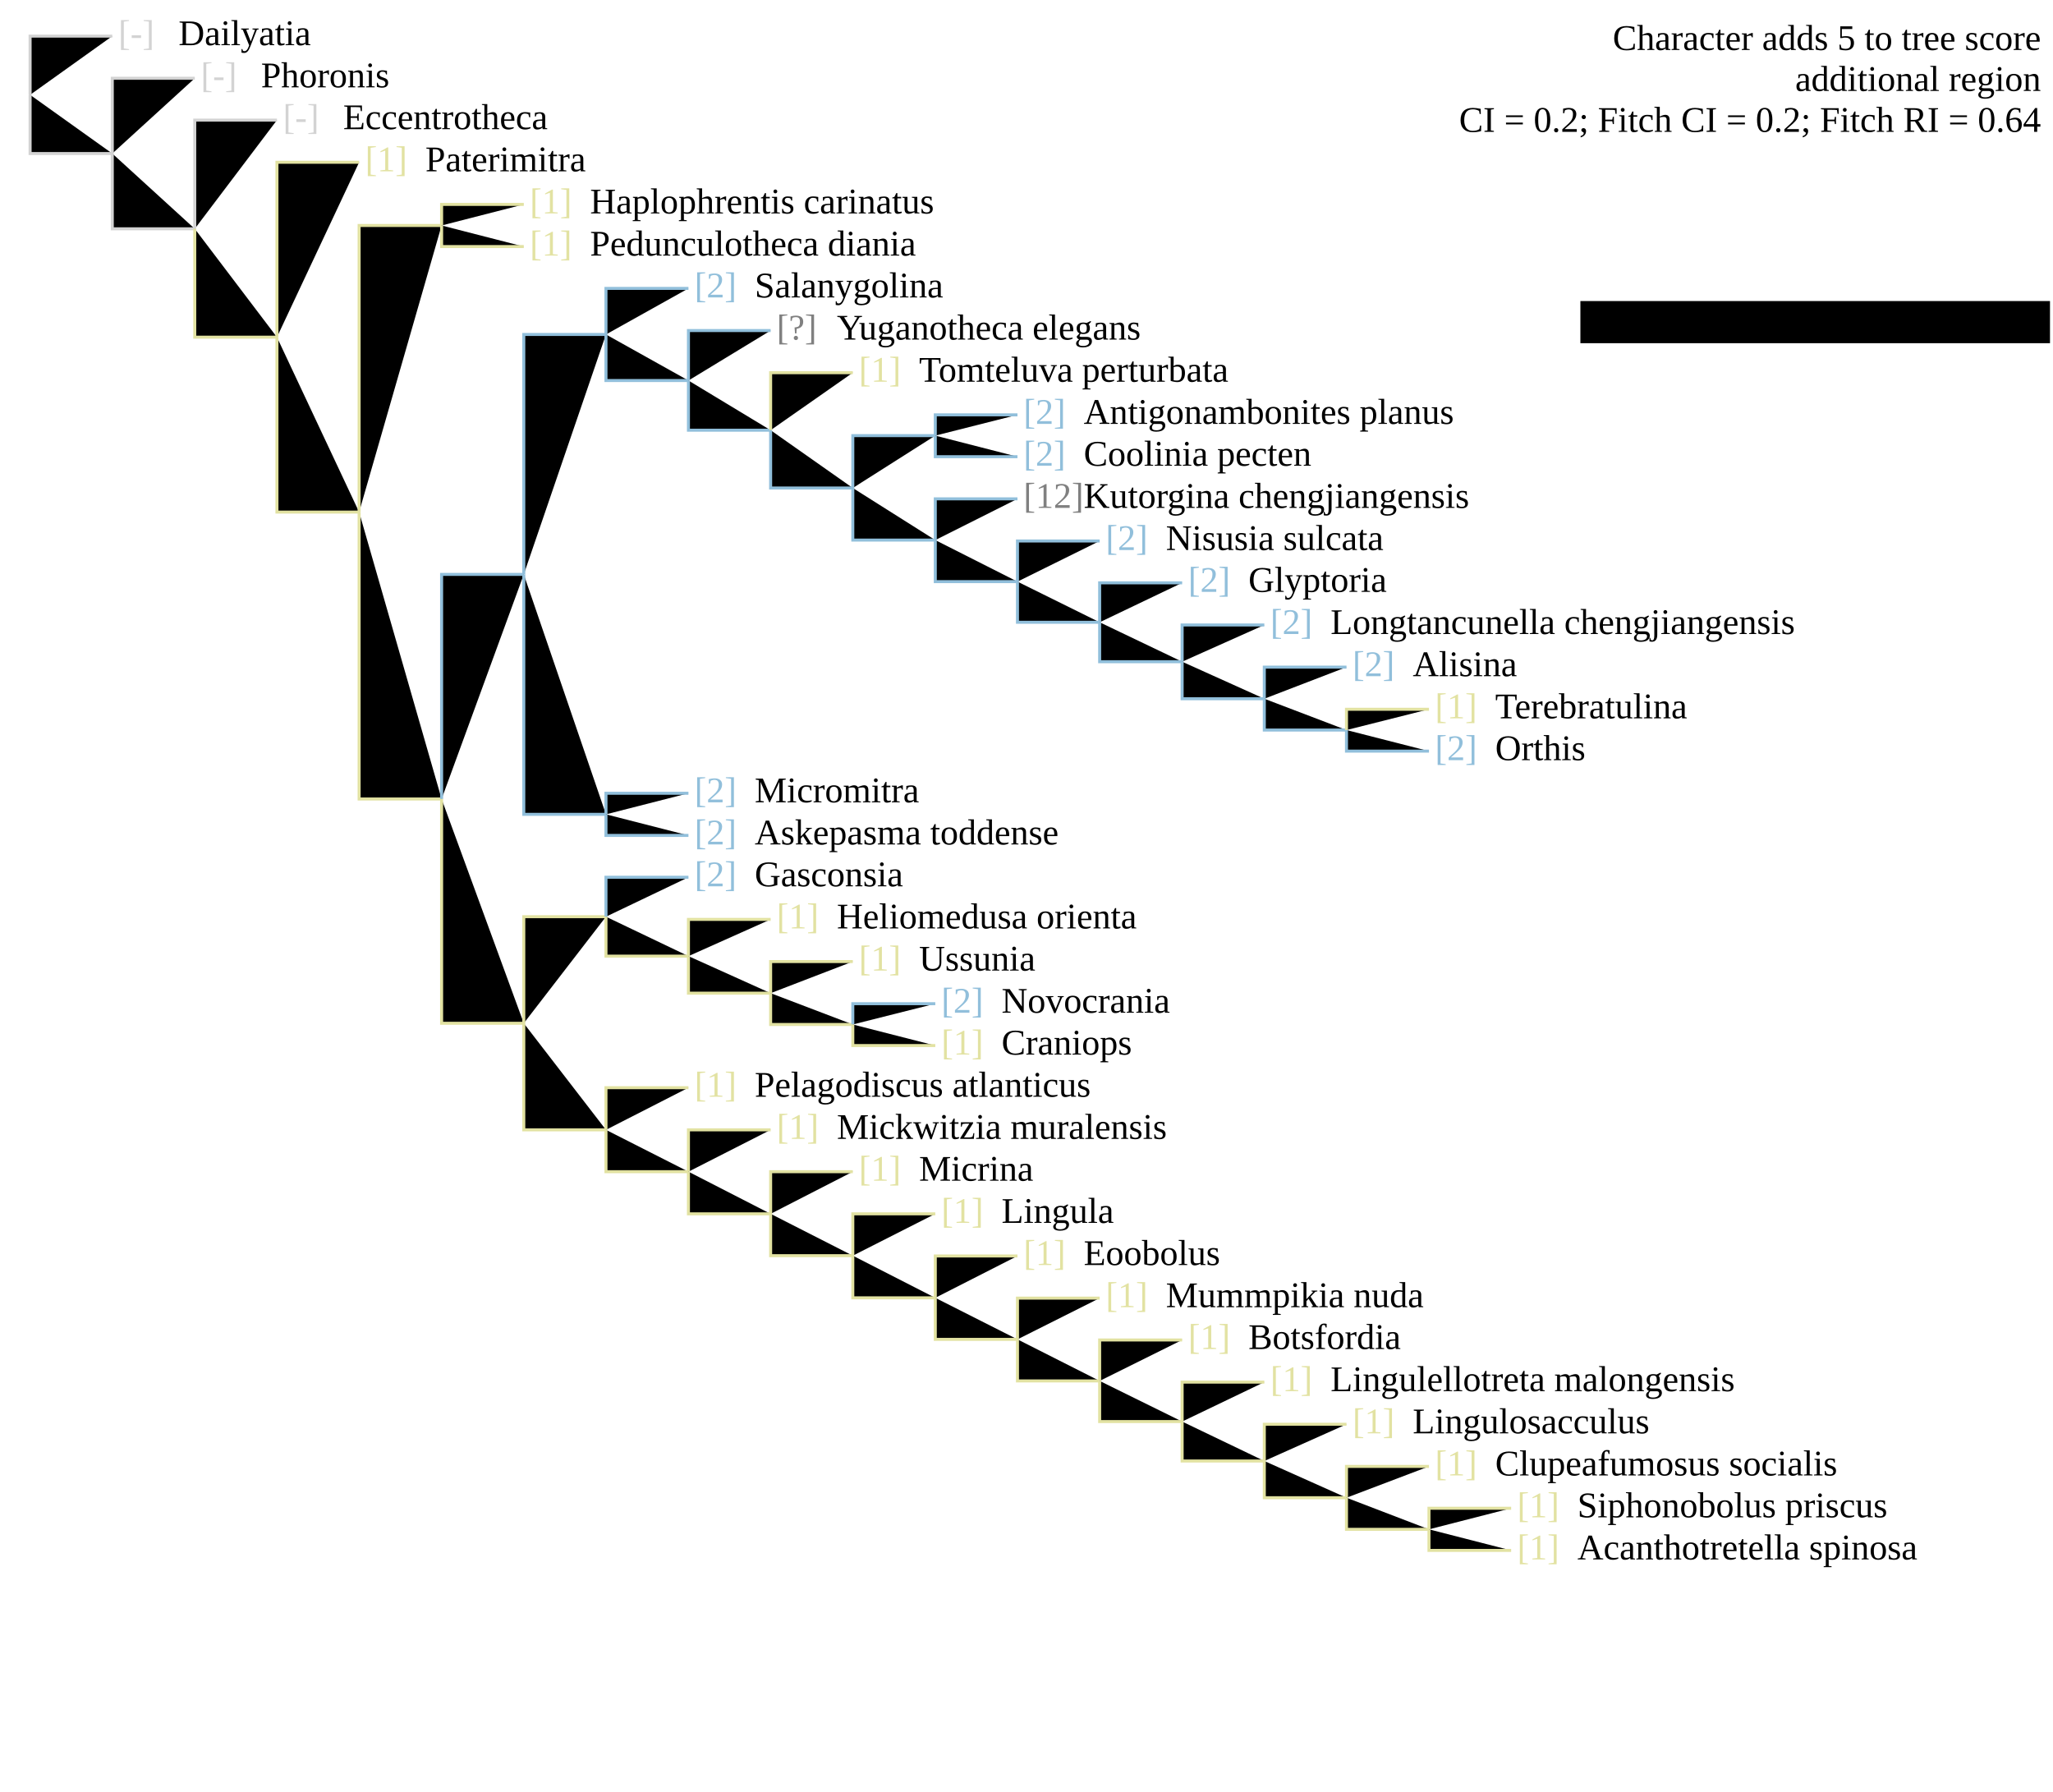
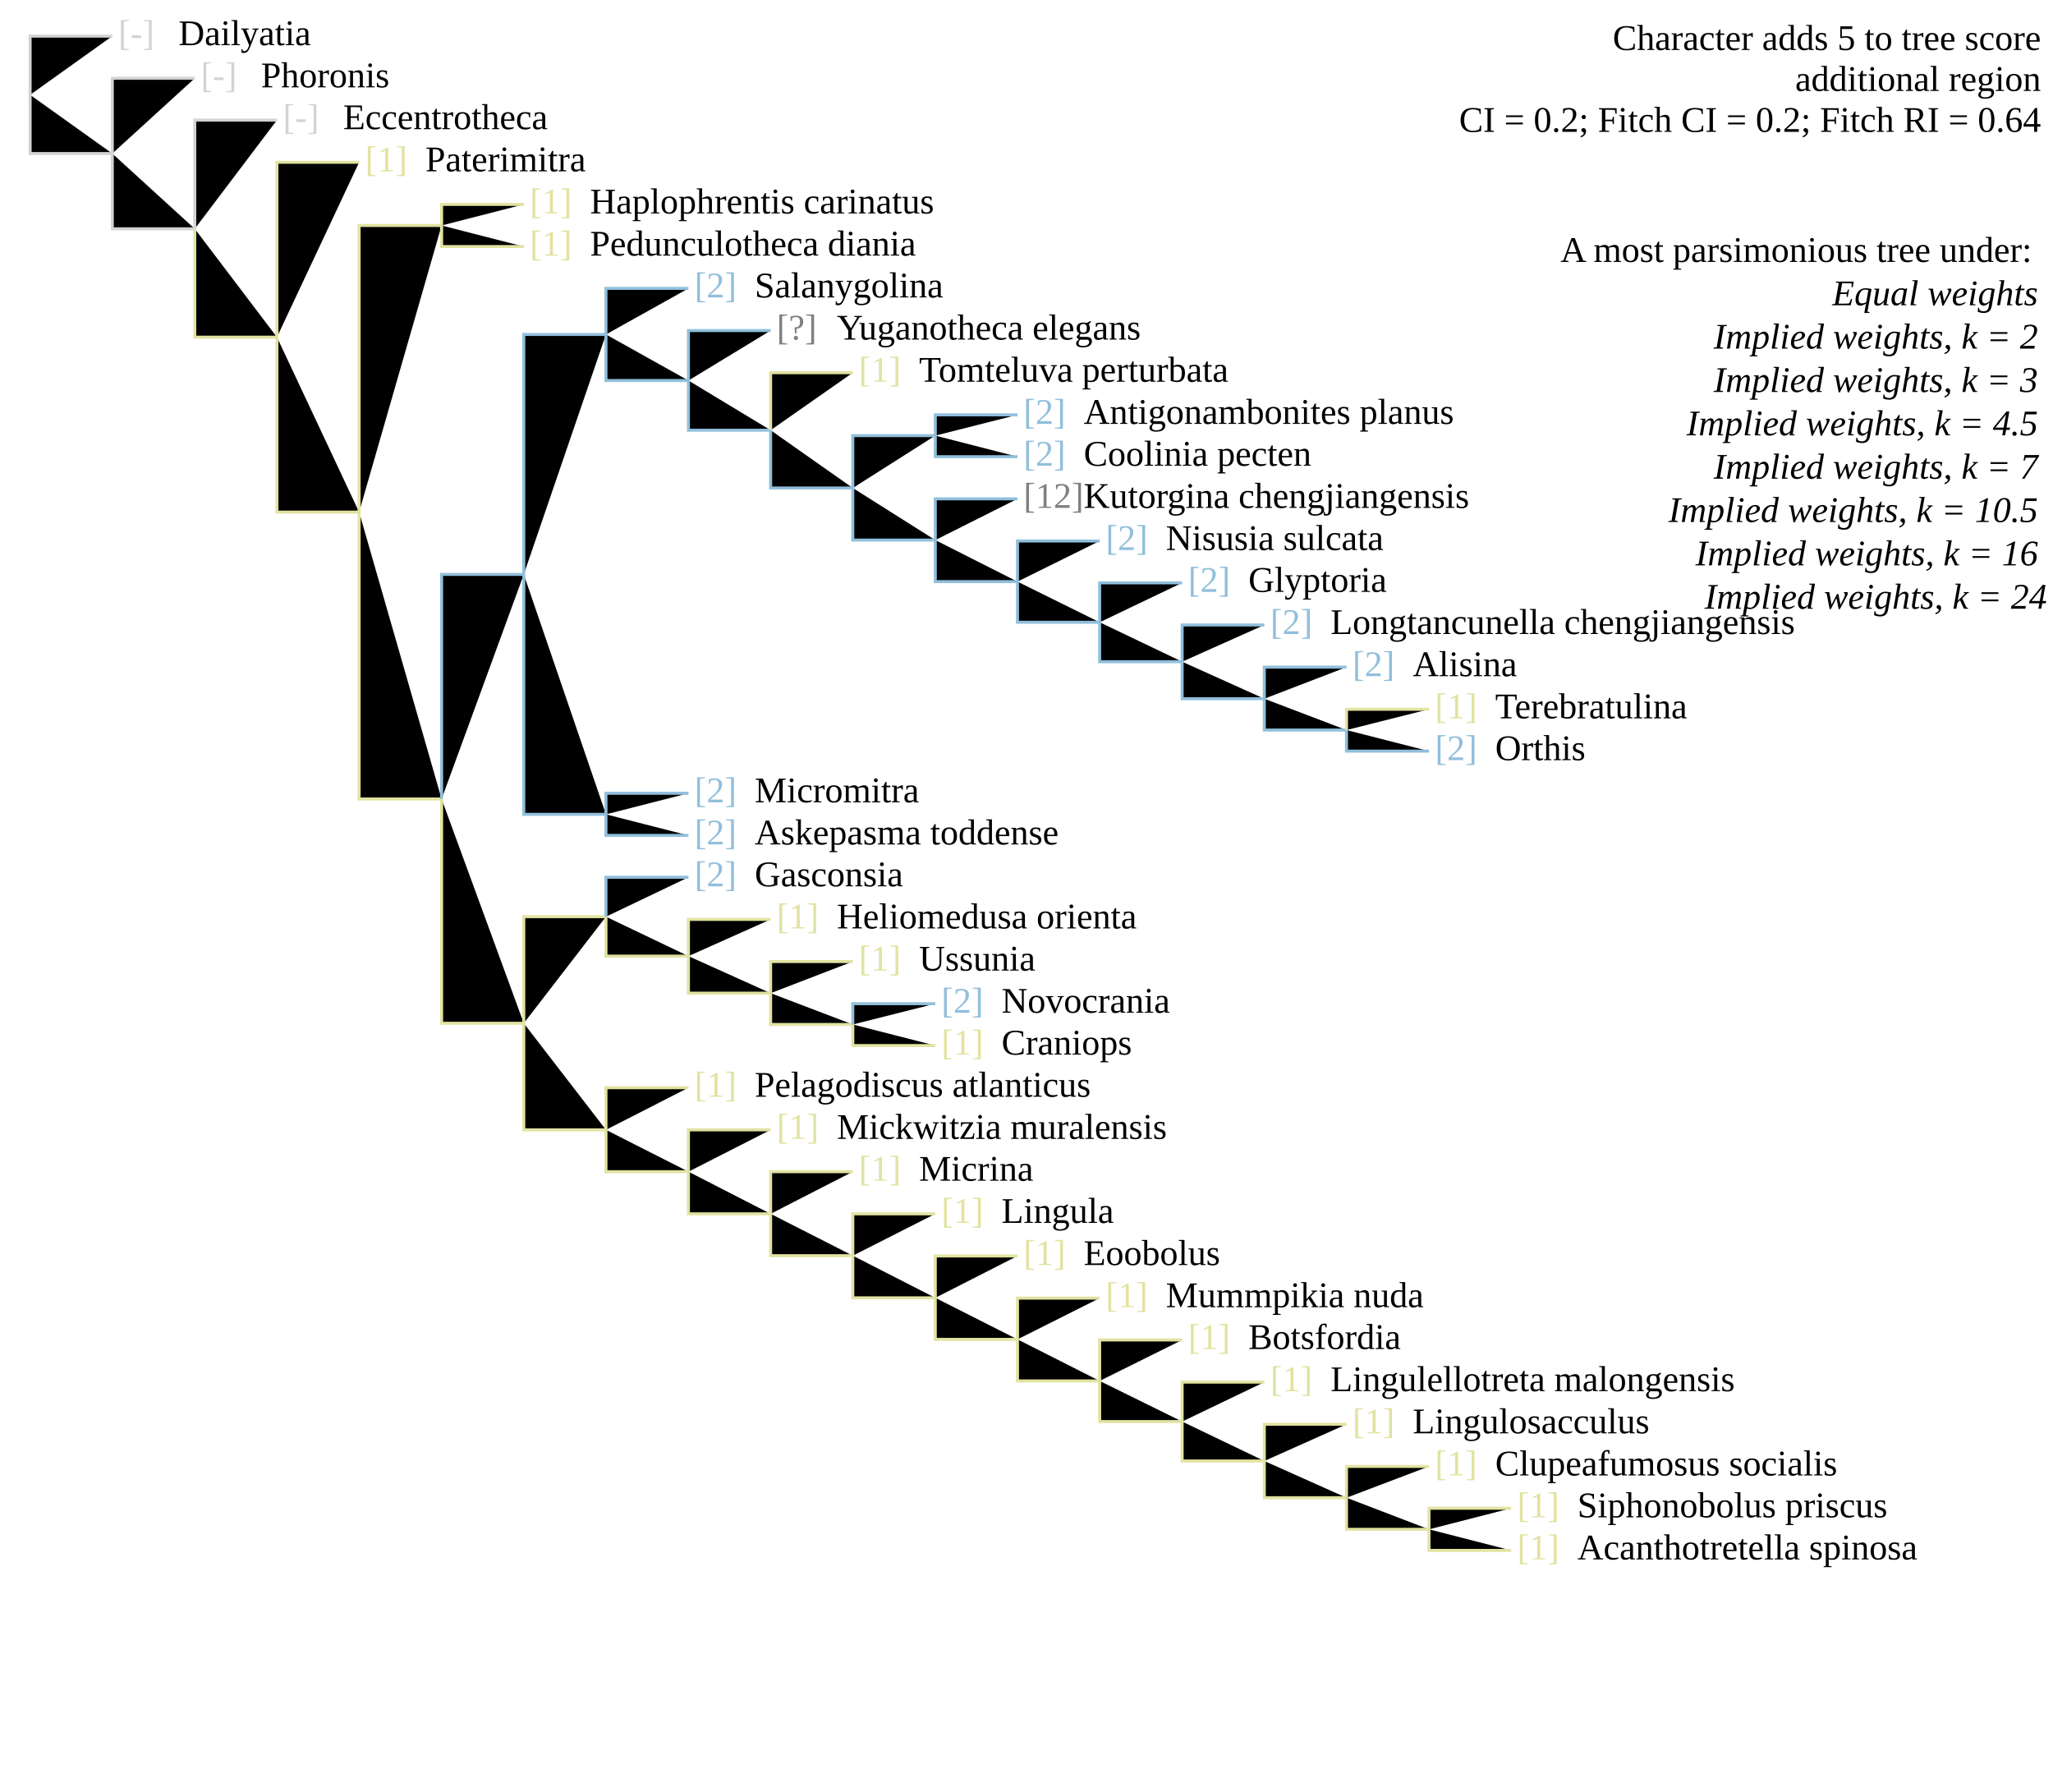
<svg xmlns="http://www.w3.org/2000/svg" version="1.1" width="682" height="595" class="tree" char="4">
+   <text x="678" y="16.6" text-anchor="end" class="stepsLabel">Character adds <tspan class="score">5</tspan> to tree score</text>
+   <text x="678" y="30.2" text-anchor="end" class="stepsLabel">
+     <tspan class="score" /> additional region</text>
+   <text x="678" y="43.8" text-anchor="end" class="stepsLabel">CI = 0.2; Fitch CI = 0.2; Fitch RI = 0.64</text>
+   <text x="678" y="71" text-anchor="end" class="stepsLabel">
+     <tspan dy="16">A most parsimonious tree under:</tspan>
+     <tspan x="680" style="font-style:italic" class="thisAn" dy="1.2em" />
+     <tspan x="680" style="font-style:italic" class="notThisAn" dy="1.2em" />
+     <tspan x="680" style="font-style:italic" class="notThisAn" dy="1.2em" />
+     <tspan x="680" style="font-style:italic" class="notThisAn" dy="1.2em" />
+     <tspan x="680" style="font-style:italic" class="notThisAn" dy="1.2em" />
+     <tspan x="680" style="font-style:italic" class="notThisAn" dy="1.2em" />
+     <tspan x="680" style="font-style:italic" class="notThisAn" dy="1.2em" />
+     <tspan x="680" style="font-style:italic" class="notThisAn" dy="1.2em">Equal weights</tspan>
+     <tspan x="680" style="font-style:italic" class="thisAn" dy="1.2em" />
+     <tspan x="680" style="font-style:italic" class="notThisAn" dy="1.2em" />
+     <tspan x="680" style="font-style:italic" class="notThisAn" dy="1.2em" />
+     <tspan x="680" style="font-style:italic" class="notThisAn" dy="1.2em" />
+     <tspan x="680" style="font-style:italic" class="notThisAn" dy="1.2em" />
+     <tspan x="680" style="font-style:italic" class="notThisAn" dy="1.2em" />
+     <tspan x="680" style="font-style:italic" class="notThisAn" dy="1.2em" />
+     <tspan x="680" style="font-style:italic" class="notThisAn" dy="1.2em">Implied weights, k = 2</tspan>
+     <tspan x="680" style="font-style:italic" class="thisAn" dy="1.2em" />
+     <tspan x="680" style="font-style:italic" class="notThisAn" dy="1.2em" />
+     <tspan x="680" style="font-style:italic" class="notThisAn" dy="1.2em" />
+     <tspan x="680" style="font-style:italic" class="notThisAn" dy="1.2em" />
+     <tspan x="680" style="font-style:italic" class="notThisAn" dy="1.2em" />
+     <tspan x="680" style="font-style:italic" class="notThisAn" dy="1.2em" />
+     <tspan x="680" style="font-style:italic" class="notThisAn" dy="1.2em" />
+     <tspan x="680" style="font-style:italic" class="notThisAn" dy="1.2em">Implied weights, k = 3</tspan>
+     <tspan x="680" style="font-style:italic" class="thisAn" dy="1.2em" />
+     <tspan x="680" style="font-style:italic" class="notThisAn" dy="1.2em" />
+     <tspan x="680" style="font-style:italic" class="notThisAn" dy="1.2em" />
+     <tspan x="680" style="font-style:italic" class="notThisAn" dy="1.2em" />
+     <tspan x="680" style="font-style:italic" class="notThisAn" dy="1.2em" />
+     <tspan x="680" style="font-style:italic" class="notThisAn" dy="1.2em" />
+     <tspan x="680" style="font-style:italic" class="notThisAn" dy="1.2em" />
+     <tspan x="680" style="font-style:italic" class="notThisAn" dy="1.2em">Implied weights, k = 4.5</tspan>
+     <tspan x="680" style="font-style:italic" class="thisAn" dy="1.2em" />
+     <tspan x="680" style="font-style:italic" class="notThisAn" dy="1.2em" />
+     <tspan x="680" style="font-style:italic" class="notThisAn" dy="1.2em" />
+     <tspan x="680" style="font-style:italic" class="notThisAn" dy="1.2em" />
+     <tspan x="680" style="font-style:italic" class="notThisAn" dy="1.2em" />
+     <tspan x="680" style="font-style:italic" class="notThisAn" dy="1.2em" />
+     <tspan x="680" style="font-style:italic" class="notThisAn" dy="1.2em" />
+     <tspan x="680" style="font-style:italic" class="notThisAn" dy="1.2em">Implied weights, k = 7</tspan>
+     <tspan x="680" style="font-style:italic" class="thisAn" dy="1.2em" />
+     <tspan x="680" style="font-style:italic" class="notThisAn" dy="1.2em" />
+     <tspan x="680" style="font-style:italic" class="notThisAn" dy="1.2em" />
+     <tspan x="680" style="font-style:italic" class="notThisAn" dy="1.2em" />
+     <tspan x="680" style="font-style:italic" class="notThisAn" dy="1.2em" />
+     <tspan x="680" style="font-style:italic" class="notThisAn" dy="1.2em" />
+     <tspan x="680" style="font-style:italic" class="notThisAn" dy="1.2em" />
+     <tspan x="680" style="font-style:italic" class="notThisAn" dy="1.2em">Implied weights, k = 10.5</tspan>
+     <tspan x="680" style="font-style:italic" class="thisAn" dy="1.2em" />
+     <tspan x="680" style="font-style:italic" class="notThisAn" dy="1.2em" />
+     <tspan x="680" style="font-style:italic" class="notThisAn" dy="1.2em" />
+     <tspan x="680" style="font-style:italic" class="notThisAn" dy="1.2em" />
+     <tspan x="680" style="font-style:italic" class="notThisAn" dy="1.2em" />
+     <tspan x="680" style="font-style:italic" class="notThisAn" dy="1.2em" />
+     <tspan x="680" style="font-style:italic" class="notThisAn" dy="1.2em" />
+     <tspan x="680" style="font-style:italic" class="notThisAn" dy="1.2em">Implied weights, k = 16</tspan>
+     <tspan x="680" style="font-style:italic" class="thisAn" dy="1.2em" />
+     <tspan x="680" style="font-style:italic" class="notThisAn" dy="1.2em" />
+     <tspan x="680" style="font-style:italic" class="notThisAn" dy="1.2em" />
+     <tspan x="680" style="font-style:italic" class="notThisAn" dy="1.2em" />
+     <tspan x="680" style="font-style:italic" class="notThisAn" dy="1.2em" />
+     <tspan x="680" style="font-style:italic" class="notThisAn" dy="1.2em" />
+     <tspan x="680" style="font-style:italic" class="notThisAn" dy="1.2em" />
+     <tspan x="680" style="font-style:italic" class="notThisAn" dy="1.2em">Implied weights, k = 24</tspan>
+   </text>
  <text x="39.3" y="15" fill="lightgrey" class="flag">[-]</text>
  <text x="59.3" y="15" class="taxonLabel">Dailyatia</text>
  <text x="94" y="42.9" fill="lightgrey" class="flag">[-]</text>
  <text x="114" y="42.9" class="taxonLabel">Eccentrotheca</text>
  <text x="66.7" y="29" fill="lightgrey" class="flag">[-]</text>
  <text x="86.7" y="29" class="taxonLabel">Phoronis</text>
  <text x="121.3" y="56.9" fill="#e2e2a2" class="flag">[1]</text>
  <text x="141.3" y="56.9" class="taxonLabel">Paterimitra</text>
  <text x="176" y="84.9" fill="#e2e2a2" class="flag">[1]</text>
  <text x="196" y="84.9" class="taxonLabel">Pedunculotheca diania</text>
  <text x="176" y="70.9" fill="#e2e2a2" class="flag">[1]</text>
  <text x="196" y="70.9" class="taxonLabel">Haplophrentis carinatus</text>
  <text x="230.7" y="294.4" fill="#91bfdb" class="flag">[2]</text>
  <text x="250.7" y="294.4" class="taxonLabel">Gasconsia</text>
  <text x="258" y="308.4" fill="#e2e2a2" class="flag">[1]</text>
  <text x="278" y="308.4" class="taxonLabel">Heliomedusa orienta</text>
  <text x="285.3" y="322.4" fill="#e2e2a2" class="flag">[1]</text>
  <text x="305.3" y="322.4" class="taxonLabel">Ussunia</text>
  <text x="312.7" y="350.3" fill="#e2e2a2" class="flag">[1]</text>
  <text x="332.7" y="350.3" class="taxonLabel">Craniops</text>
  <text x="312.7" y="336.4" fill="#91bfdb" class="flag">[2]</text>
  <text x="332.7" y="336.4" class="taxonLabel">Novocrania</text>
  <text x="230.7" y="364.3" fill="#e2e2a2" class="flag">[1]</text>
  <text x="250.7" y="364.3" class="taxonLabel">Pelagodiscus atlanticus</text>
  <text x="258" y="378.3" fill="#e2e2a2" class="flag">[1]</text>
  <text x="278" y="378.3" class="taxonLabel">Mickwitzia muralensis</text>
  <text x="285.3" y="392.2" fill="#e2e2a2" class="flag">[1]</text>
  <text x="305.3" y="392.2" class="taxonLabel">Micrina</text>
  <text x="312.7" y="406.2" fill="#e2e2a2" class="flag">[1]</text>
  <text x="332.7" y="406.2" class="taxonLabel">Lingula</text>
  <text x="340" y="420.2" fill="#e2e2a2" class="flag">[1]</text>
  <text x="360" y="420.2" class="taxonLabel">Eoobolus</text>
  <text x="367.3" y="434.2" fill="#e2e2a2" class="flag">[1]</text>
  <text x="387.3" y="434.2" class="taxonLabel">Mummpikia nuda</text>
  <text x="394.7" y="448.1" fill="#e2e2a2" class="flag">[1]</text>
  <text x="414.7" y="448.1" class="taxonLabel">Botsfordia</text>
  <text x="449.3" y="476.1" fill="#e2e2a2" class="flag">[1]</text>
  <text x="469.3" y="476.1" class="taxonLabel">Lingulosacculus</text>
  <text x="422" y="462.1" fill="#e2e2a2" class="flag">[1]</text>
  <text x="442" y="462.1" class="taxonLabel">Lingulellotreta malongensis</text>
  <text x="476.7" y="490.1" fill="#e2e2a2" class="flag">[1]</text>
  <text x="496.7" y="490.1" class="taxonLabel">Clupeafumosus socialis</text>
  <text x="504" y="518" fill="#e2e2a2" class="flag">[1]</text>
  <text x="524" y="518" class="taxonLabel">Acanthotretella spinosa</text>
  <text x="504" y="504" fill="#e2e2a2" class="flag">[1]</text>
  <text x="524" y="504" class="taxonLabel">Siphonobolus priscus</text>
  <text x="230.7" y="280.5" fill="#91bfdb" class="flag">[2]</text>
  <text x="250.7" y="280.5" class="taxonLabel">Askepasma toddense</text>
  <text x="230.7" y="266.5" fill="#91bfdb" class="flag">[2]</text>
  <text x="250.7" y="266.5" class="taxonLabel">Micromitra</text>
  <text x="230.7" y="98.8" fill="#91bfdb" class="flag">[2]</text>
  <text x="250.7" y="98.8" class="taxonLabel">Salanygolina</text>
  <text x="285.3" y="126.8" fill="#e2e2a2" class="flag">[1]</text>
  <text x="305.3" y="126.8" class="taxonLabel">Tomteluva perturbata</text>
  <text x="258" y="112.8" fill="grey" class="flag">[?]</text>
  <text x="278" y="112.8" class="taxonLabel">Yuganotheca elegans</text>
  <text x="340" y="168.7" fill="grey" class="flag">[12]</text>
  <text x="360" y="168.7" class="taxonLabel">Kutorgina chengjiangensis</text>
  <text x="367.3" y="182.7" fill="#91bfdb" class="flag">[2]</text>
  <text x="387.3" y="182.7" class="taxonLabel">Nisusia sulcata</text>
  <text x="394.7" y="196.6" fill="#91bfdb" class="flag">[2]</text>
  <text x="414.7" y="196.6" class="taxonLabel">Glyptoria</text>
  <text x="422" y="210.6" fill="#91bfdb" class="flag">[2]</text>
  <text x="442" y="210.6" class="taxonLabel">Longtancunella chengjiangensis</text>
  <text x="449.3" y="224.6" fill="#91bfdb" class="flag">[2]</text>
  <text x="469.3" y="224.6" class="taxonLabel">Alisina</text>
  <text x="476.7" y="252.5" fill="#91bfdb" class="flag">[2]</text>
  <text x="496.7" y="252.5" class="taxonLabel">Orthis</text>
  <text x="476.7" y="238.6" fill="#e2e2a2" class="flag">[1]</text>
  <text x="496.7" y="238.6" class="taxonLabel">Terebratulina</text>
  <text x="340" y="154.7" fill="#91bfdb" class="flag">[2]</text>
  <text x="360" y="154.7" class="taxonLabel">Coolinia pecten</text>
  <text x="340" y="140.8" fill="#91bfdb" class="flag">[2]</text>
  <text x="360" y="140.8" class="taxonLabel">Antigonambonites planus</text>
  <path d="M10,31.5V12H37.3" stroke="lightgrey" class="inapplicable" />
  <path d="M10,31.5V51H37.3" stroke="lightgrey" class="inapplicable" />
  <path d="M37.3,51V26H64.7" stroke="lightgrey" class="inapplicable" />
  <path d="M37.3,51V76H64.7" stroke="lightgrey" class="inapplicable" />
  <path d="M64.7,76V39.9H92" stroke="lightgrey" class="inapplicable" />
  <path d="M64.7,76V112H92" stroke="#e2e2a2" />
  <path d="M92,112V53.9H119.3" stroke="#e2e2a2" />
  <path d="M92,112V170.1H119.3" stroke="#e2e2a2" />
  <path d="M119.3,170.1V74.9H146.7" stroke="#e2e2a2" />
  <path d="M146.7,74.9V67.9H174" stroke="#e2e2a2" />
  <path d="M146.7,74.9V81.9H174" stroke="#e2e2a2" />
  <path d="M119.3,170.1V265.4H146.7" stroke="#e2e2a2" />
  <path d="M146.7,265.4V190.8H174" stroke="#91bfdb" />
  <path d="M174,190.8V111.1H201.3" stroke="#91bfdb" />
  <path d="M201.3,111.1V95.8H228.7" stroke="#91bfdb" />
  <path d="M201.3,111.1V126.4H228.7" stroke="#91bfdb" />
  <path d="M228.7,126.4V109.8H256" stroke="#91bfdb" />
  <path d="M228.7,126.4V142.9H256" stroke="#91bfdb" />
  <path d="M256,142.9V123.8H283.3" stroke="#e2e2a2" />
  <path d="M256,142.9V162.1H283.3" stroke="#91bfdb" />
  <path d="M283.3,162.1V144.7H310.7" stroke="#91bfdb" />
  <path d="M310.7,144.7V137.8H338" stroke="#91bfdb" />
  <path d="M310.7,144.7V151.7H338" stroke="#91bfdb" />
  <path d="M283.3,162.1V179.4H310.7" stroke="#91bfdb" />
  <path d="M310.7,179.4V165.7H338" stroke="#91bfdb" />
  <path d="M310.7,179.4V193.2H338" stroke="#91bfdb" />
  <path d="M338,193.2V179.7H365.3" stroke="#91bfdb" />
  <path d="M338,193.2V206.7H365.3" stroke="#91bfdb" />
  <path d="M365.3,206.7V193.6H392.7" stroke="#91bfdb" />
  <path d="M365.3,206.7V219.8H392.7" stroke="#91bfdb" />
  <path d="M392.7,219.8V207.6H420" stroke="#91bfdb" />
  <path d="M392.7,219.8V232.1H420" stroke="#91bfdb" />
  <path d="M420,232.1V221.6H447.3" stroke="#91bfdb" />
  <path d="M420,232.1V242.5H447.3" stroke="#91bfdb" />
  <path d="M447.3,242.5V235.6H474.7" stroke="#e2e2a2" />
  <path d="M447.3,242.5V249.5H474.7" stroke="#91bfdb" />
  <path d="M174,190.8V270.5H201.3" stroke="#91bfdb" />
  <path d="M201.3,270.5V263.5H228.7" stroke="#91bfdb" />
  <path d="M201.3,270.5V277.5H228.7" stroke="#91bfdb" />
  <path d="M146.7,265.4V339.9H174" stroke="#e2e2a2" />
  <path d="M174,339.9V304.5H201.3" stroke="#e2e2a2" />
  <path d="M201.3,304.5V291.4H228.7" stroke="#91bfdb" />
  <path d="M201.3,304.5V317.6H228.7" stroke="#e2e2a2" />
  <path d="M228.7,317.6V305.4H256" stroke="#e2e2a2" />
  <path d="M228.7,317.6V329.9H256" stroke="#e2e2a2" />
  <path d="M256,329.9V319.4H283.3" stroke="#e2e2a2" />
  <path d="M256,329.9V340.3H283.3" stroke="#e2e2a2" />
  <path d="M283.3,340.3V333.4H310.7" stroke="#91bfdb" />
  <path d="M283.3,340.3V347.3H310.7" stroke="#e2e2a2" />
  <path d="M174,339.9V375.3H201.3" stroke="#e2e2a2" />
  <path d="M201.3,375.3V361.3H228.7" stroke="#e2e2a2" />
  <path d="M201.3,375.3V389.2H228.7" stroke="#e2e2a2" />
  <path d="M228.7,389.2V375.3H256" stroke="#e2e2a2" />
  <path d="M228.7,389.2V403.2H256" stroke="#e2e2a2" />
  <path d="M256,403.2V389.2H283.3" stroke="#e2e2a2" />
  <path d="M256,403.2V417.1H283.3" stroke="#e2e2a2" />
  <path d="M283.3,417.1V403.2H310.7" stroke="#e2e2a2" />
  <path d="M283.3,417.1V431.1H310.7" stroke="#e2e2a2" />
  <path d="M310.7,431.1V417.2H338" stroke="#e2e2a2" />
  <path d="M310.7,431.1V444.9H338" stroke="#e2e2a2" />
  <path d="M338,444.9V431.2H365.3" stroke="#e2e2a2" />
  <path d="M338,444.9V458.7H365.3" stroke="#e2e2a2" />
  <path d="M365.3,458.7V445.1H392.7" stroke="#e2e2a2" />
  <path d="M365.3,458.7V472.2H392.7" stroke="#e2e2a2" />
  <path d="M392.7,472.2V459.1H420" stroke="#e2e2a2" />
  <path d="M392.7,472.2V485.3H420" stroke="#e2e2a2" />
  <path d="M420,485.3V473.1H447.3" stroke="#e2e2a2" />
  <path d="M420,485.3V497.5H447.3" stroke="#e2e2a2" />
  <path d="M447.3,497.5V487.1H474.7" stroke="#e2e2a2" />
  <path d="M447.3,497.5V508H474.7" stroke="#e2e2a2" />
  <path d="M474.7,508V501H502" stroke="#e2e2a2" />
  <path d="M474.7,508V515H502" stroke="#e2e2a2" />
-   <text x="678" y="16.6" text-anchor="end" class="stepsLabel">Character adds <tspan class="score">5</tspan> to tree score</text>
-   <text x="678" y="30.2" text-anchor="end" class="stepsLabel">
-     <tspan class="score" /> additional region</text>
-   <text x="678" y="43.8" text-anchor="end" class="stepsLabel">CI = 0.2; Fitch CI = 0.2; Fitch RI = 0.64</text>
-   <path d="M681,100h-156v14h156z" class="analysis" />
</svg>
